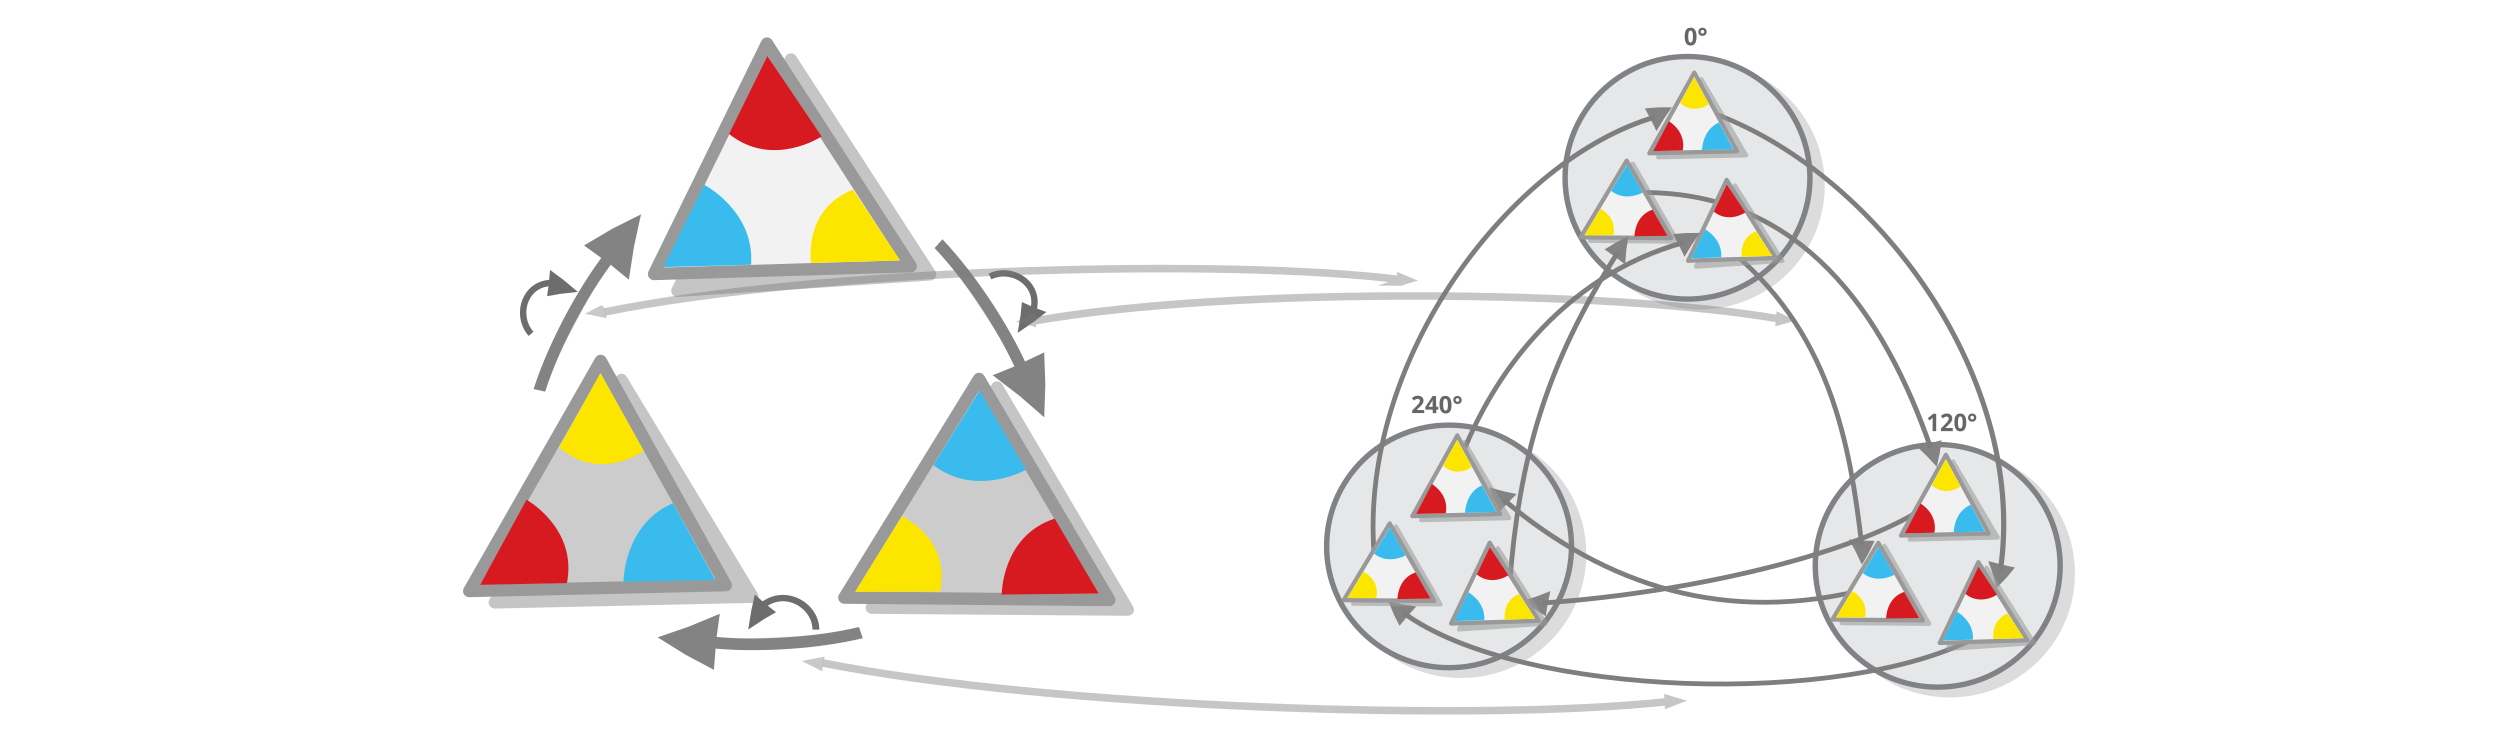
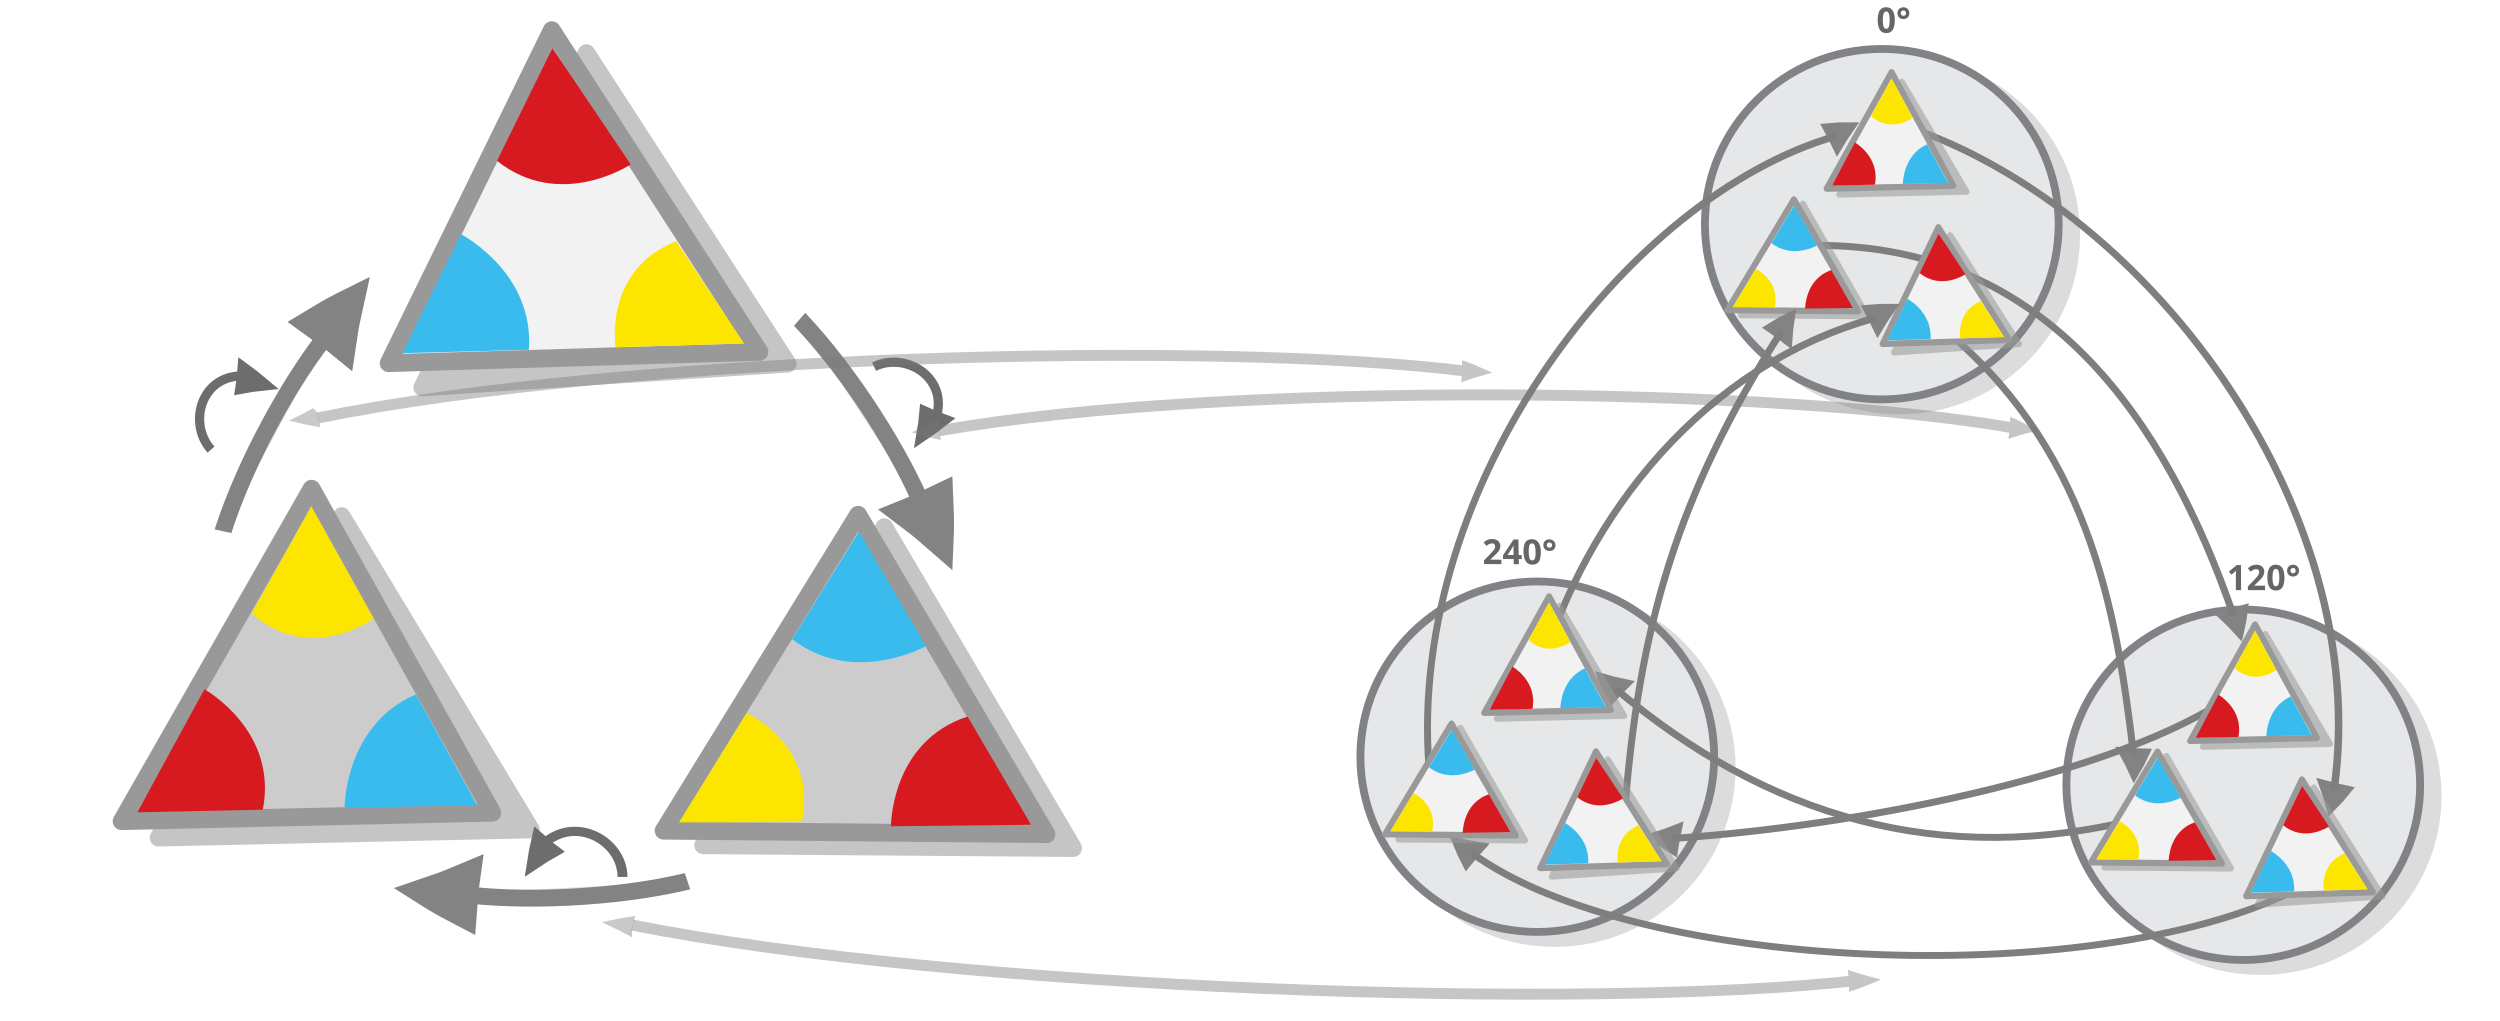
- <svg xmlns="http://www.w3.org/2000/svg" viewBox="0 0 595.3 177" version="1.1" id="svg3397">
+ <svg xmlns="http://www.w3.org/2000/svg" viewBox="0 0 595.312 243.065" version="1.1" id="svg3397" width="595.312" height="243.065">
  <defs id="defs3401" />
  <g id="layer1" style="display:inline">
-     <text xml:space="preserve" style="font-style:normal;font-weight:normal;font-size:37.131px;line-height:1.25;font-family:sans-serif;letter-spacing:0px;word-spacing:0px;fill:#000000;fill-opacity:1;stroke:none;stroke-width:0.928" x="391.744" y="-33.415" id="text1739" />
-     <g style="fill:#dddddd;stroke:#838383;stroke-width:6.389;stroke-miterlimit:10" id="g1482-7" transform="matrix(-0.3496538,0.01099752,-0.01186185,-0.3194605,275.8301,221.1321)">
+     <text xml:space="preserve" style="font-style:normal;font-weight:normal;font-size:53.647px;line-height:1.25;font-family:sans-serif;letter-spacing:0px;word-spacing:0px;fill:#000000;fill-opacity:1;stroke:none;stroke-width:1.341" x="433.526" y="-56.067" id="text1739" />
+     <g style="fill:#dddddd;stroke:#838383;stroke-width:6.389;stroke-miterlimit:10" id="g1482-7" transform="matrix(-0.5051751,0.01588906,-0.01713785,-0.4615522,266.0543,311.6983)">
      <path style="stroke-width:35.526" id="path1478-7" transform="matrix(0.4768,-0.02932,0.03214,0.42867,147.58,197.367)" d="m 315.1,101.79 c 10.682,-4.135 21.77,-7.738 33.127,-11.074 -8.518,-8.139 -17.577,-16.01 -27.178,-23.616 -2.04,12.119 -3.103,21.663 -5.949,34.69 z" />
      <path style="stroke-width:10.649;paint-order:markers fill stroke" id="path1480-1" transform="matrix(0.89574,0,0,0.81736,18.384,154.236)" d="m 197.036,89.49 c 39.237,-9.724 89.303,-9.828 120.462,-3.317" />
    </g>
-     <g id="g1779" transform="matrix(0.6987921,0,0,0.6987921,15.46057,57.6915)" style="display:inline">
+     <g id="g1779" transform="matrix(1.009605,0,0,1.009605,-110.124,75.56153)" style="display:inline">
      <path style="opacity:0.57;fill:#999999;stroke:#999999;stroke-width:4.165;stroke-linecap:butt;stroke-linejoin:round;stroke-miterlimit:4;stroke-dasharray:none;stroke-opacity:1" d="M 362.2,125.191 317.644,49.477 274.924,124.53 Z" id="path1725-3" />
      <path style="fill:#cccccc;stroke:#999999;stroke-width:4.2;stroke-linecap:butt;stroke-linejoin:round;stroke-miterlimit:4;stroke-dasharray:none;stroke-opacity:1" d="M 355.899,121.897 311.474,46.568 265.595,121.078 Z" id="path1725" />
      <path style="fill:#39bced;fill-opacity:1;stroke:#000000;stroke-width:0;stroke-linecap:butt;stroke-linejoin:miter;stroke-miterlimit:4;stroke-dasharray:none;stroke-opacity:1" d="m 295.924,75.922 c 14.507,11.167 31.546,1.635 31.546,1.635 L 311.684,50.552 Z" id="path1742" />
      <path style="fill:#d71920;fill-opacity:1;stroke:#000000;stroke-width:0;stroke-linecap:butt;stroke-linejoin:miter;stroke-miterlimit:4;stroke-dasharray:none;stroke-opacity:1" d="m 337.278,94.155 c -18.135,5.947 -18.061,25.877 -18.061,25.877 l 33.059,-0.334 z" id="path1742-6" />
      <path style="fill:#fce600;fill-opacity:1;stroke:#000000;stroke-width:0;stroke-linecap:butt;stroke-linejoin:miter;stroke-miterlimit:4;stroke-dasharray:none;stroke-opacity:1" d="M 298.206,119.022 C 301.983,100.862 285.178,93.346 285.178,93.346 L 269.253,119.129 Z" id="path1742-6-7" />
    </g>
-     <g id="g1779-5" transform="matrix(-0.3411315,0.6098686,-0.6098686,-0.3411315,307.4759,-34.73527)" style="display:inline">
+     <g id="g1779-5" transform="matrix(-0.4928622,0.8811299,-0.8811299,-0.4928622,311.7758,-57.97541)" style="display:inline">
      <path style="opacity:0.57;fill:#999999;stroke:#999999;stroke-width:4.165;stroke-linecap:butt;stroke-linejoin:round;stroke-miterlimit:4;stroke-dasharray:none;stroke-opacity:1" d="M 355.045,112.399 310.489,36.685 267.768,111.738 Z" id="path1725-3-3" />
      <path style="fill:#cccccc;stroke:#999999;stroke-width:4.2;stroke-linecap:butt;stroke-linejoin:round;stroke-miterlimit:4;stroke-dasharray:none;stroke-opacity:1" d="M 355.899,121.897 311.474,46.568 265.595,121.078 Z" id="path1725-5" />
      <path style="fill:#39bced;fill-opacity:1;stroke:#000000;stroke-width:0;stroke-linecap:butt;stroke-linejoin:miter;stroke-miterlimit:4;stroke-dasharray:none;stroke-opacity:1" d="m 295.924,75.922 c 14.507,11.167 31.546,1.635 31.546,1.635 L 311.684,50.552 Z" id="path1742-62" />
      <path style="fill:#d71920;fill-opacity:1;stroke:#000000;stroke-width:0;stroke-linecap:butt;stroke-linejoin:miter;stroke-miterlimit:4;stroke-dasharray:none;stroke-opacity:1" d="m 337.278,94.155 c -18.135,5.947 -18.061,25.877 -18.061,25.877 l 33.059,-0.334 z" id="path1742-6-9" />
      <path style="fill:#fce600;fill-opacity:1;stroke:#000000;stroke-width:0;stroke-linecap:butt;stroke-linejoin:miter;stroke-miterlimit:4;stroke-dasharray:none;stroke-opacity:1" d="M 298.206,119.022 C 301.983,100.862 285.178,93.346 285.178,93.346 L 269.253,119.129 Z" id="path1742-6-7-1" />
    </g>
-     <g id="g1779-5-2" transform="matrix(-0.3843687,-0.5835847,0.5835847,-0.3843687,248.2839,264.9197)" style="display:inline">
+     <g id="g1779-5-2" transform="matrix(-0.5553307,-0.8431553,0.8431553,-0.5553307,226.256,374.962)" style="display:inline">
      <path style="opacity:0.57;fill:#999999;stroke:#999999;stroke-width:4.165;stroke-linecap:butt;stroke-linejoin:round;stroke-miterlimit:4;stroke-dasharray:none;stroke-opacity:1" d="M 346.882,125.754 302.326,50.04 259.606,125.093 Z" id="path1725-3-3-7" />
      <path style="fill:#f2f2f2;stroke:#999999;stroke-width:4.2;stroke-linecap:butt;stroke-linejoin:round;stroke-miterlimit:4;stroke-dasharray:none;stroke-opacity:1" d="M 355.899,121.897 311.474,46.568 265.595,121.078 Z" id="path1725-5-0" />
      <path style="fill:#39bced;fill-opacity:1;stroke:#000000;stroke-width:0;stroke-linecap:butt;stroke-linejoin:miter;stroke-miterlimit:4;stroke-dasharray:none;stroke-opacity:1" d="m 295.924,75.922 c 14.507,11.167 31.546,1.635 31.546,1.635 L 311.684,50.552 Z" id="path1742-62-9" />
      <path style="fill:#d71920;fill-opacity:1;stroke:#000000;stroke-width:0;stroke-linecap:butt;stroke-linejoin:miter;stroke-miterlimit:4;stroke-dasharray:none;stroke-opacity:1" d="m 337.278,94.155 c -18.135,5.947 -18.061,25.877 -18.061,25.877 l 33.059,-0.334 z" id="path1742-6-9-3" />
      <path style="fill:#fce600;fill-opacity:1;stroke:#000000;stroke-width:0;stroke-linecap:butt;stroke-linejoin:miter;stroke-miterlimit:4;stroke-dasharray:none;stroke-opacity:1" d="M 298.206,119.022 C 301.983,100.862 285.178,93.346 285.178,93.346 L 269.253,119.129 Z" id="path1742-6-7-1-6" />
    </g>
-     <g style="display:inline;fill:#dddddd;stroke:#838383;stroke-width:6.389;stroke-miterlimit:10" id="g1482-7-0" transform="matrix(0.1843763,0.2972947,-0.2707155,0.1700259,249.0966,-38.57503)">
+     <g style="display:inline;fill:#dddddd;stroke:#838383;stroke-width:6.389;stroke-miterlimit:10" id="g1482-7-0" transform="matrix(0.2663844,0.4295273,-0.3911261,0.2456511,227.4302,-63.52304)">
      <path style="stroke-width:35.526" id="path1478-7-9" transform="matrix(0.4768,-0.02932,0.03214,0.42867,147.58,197.367)" d="m 315.1,101.79 c 10.682,-4.135 21.77,-7.738 33.127,-11.074 -8.518,-8.139 -17.577,-16.01 -27.178,-23.616 -2.04,12.119 -3.103,21.663 -5.949,34.69 z" />
      <path style="stroke-width:10.649;paint-order:markers fill stroke" id="path1480-1-3" transform="matrix(0.89574,0,0,0.81736,18.384,154.236)" d="m 197.036,89.49 c 39.237,-9.724 89.303,-9.828 120.462,-3.317" />
    </g>
-     <g style="display:inline;fill:#dddddd;stroke:#838383;stroke-width:6.389;stroke-miterlimit:10" id="g1482-7-0-7" transform="matrix(0.17249,-0.3043451,0.2790079,0.1560459,31.37662,116.7777)">
+     <g style="display:inline;fill:#dddddd;stroke:#838383;stroke-width:6.389;stroke-miterlimit:10" id="g1482-7-0-7" transform="matrix(0.2492112,-0.4397137,0.4031068,0.2254529,-87.12872,160.9286)">
      <path style="stroke-width:35.526" id="path1478-7-9-9" transform="matrix(0.4768,-0.02932,0.03214,0.42867,147.58,197.367)" d="m 315.1,101.79 c 10.682,-4.135 21.77,-7.738 33.127,-11.074 -8.518,-8.139 -17.577,-16.01 -27.178,-23.616 -2.04,12.119 -3.103,21.663 -5.949,34.69 z" />
      <path style="stroke-width:10.649;paint-order:markers fill stroke" id="path1480-1-3-2" transform="matrix(0.89574,0,0,0.81736,18.384,154.236)" d="m 197.036,89.49 c 39.237,-9.724 89.303,-9.828 120.462,-3.317" />
    </g>
-     <g stroke-miterlimit="10" id="g3795-7-1-11" transform="matrix(0.1818227,-0.2257656,0.2257656,0.1818227,13.79634,116.4223)" style="display:inline;fill:none;stroke:#6d6d6d;stroke-width:6.389;stroke-miterlimit:10">
+     <g stroke-miterlimit="10" id="g3795-7-1-11" transform="matrix(0.2626949,-0.3261831,0.3261831,0.2626949,-112.5285,160.415)" style="display:inline;fill:none;stroke:#6d6d6d;stroke-width:6.389;stroke-miterlimit:10">
      <path d="m 383.055,214.344 c 2.235,1.907 4.443,4.001 6.646,6.203 0.073,-3.403 0.024,-6.893 -0.147,-10.47 -2.265,1.5 -3.969,2.813 -6.499,4.267 z" id="path3791-5-0-59" style="stroke-width:8.945" />
      <path d="m 343,222.792 c 3.516,-21.151 33.051,-32.205 46.554,-8.173" id="path3793-3-6-7" style="stroke-width:5.24;paint-order:markers fill stroke" />
    </g>
-     <g stroke-miterlimit="10" id="g3795-7-1-11-4" transform="matrix(0.1677431,0.2364146,-0.2364146,0.1677431,230.8784,-52.6358)" style="display:inline;fill:none;stroke:#6d6d6d;stroke-width:6.389;stroke-miterlimit:10">
+     <g stroke-miterlimit="10" id="g3795-7-1-11-4" transform="matrix(0.242353,0.3415686,-0.3415686,0.242353,201.1087,-83.83785)" style="display:inline;fill:none;stroke:#6d6d6d;stroke-width:6.389;stroke-miterlimit:10">
      <path d="m 383.055,214.344 c 2.235,1.907 4.443,4.001 6.646,6.203 0.073,-3.403 0.024,-6.893 -0.147,-10.47 -2.265,1.5 -3.969,2.813 -6.499,4.267 z" id="path3791-5-0-59-6" style="stroke-width:8.945" />
      <path d="m 343,222.792 c 3.516,-21.151 33.051,-32.205 46.554,-8.173" id="path3793-3-6-7-9" style="stroke-width:5.24;paint-order:markers fill stroke" />
    </g>
-     <g stroke-miterlimit="10" id="g3795-7-1-11-2" transform="matrix(-0.3079758,-0.04712854,-0.05074594,0.2860218,311.2227,102.3665)" style="display:inline;fill:none;stroke:#6d6d6d;stroke-width:6.389;stroke-miterlimit:10">
+     <g stroke-miterlimit="10" id="g3795-7-1-11-2" transform="matrix(-0.4449592,-0.06809068,-0.07331705,0.4132405,317.1892,140.1073)" style="display:inline;fill:none;stroke:#6d6d6d;stroke-width:6.389;stroke-miterlimit:10">
      <path d="m 383.055,214.344 c 2.235,1.907 4.443,4.001 6.646,6.203 0.073,-3.403 0.024,-6.893 -0.147,-10.47 -2.265,1.5 -3.969,2.813 -6.499,4.267 z" id="path3791-5-0-59-2" style="stroke-width:8.945" />
      <path d="m 343,222.792 c 3.516,-21.151 33.051,-32.205 46.554,-8.173" id="path3793-3-6-7-4" style="stroke-width:5.24;paint-order:markers fill stroke" />
    </g>
-     <g id="g18342" transform="matrix(0.3791824,0,0,0.3791824,264.2823,46.36674)">
+     <g id="g18342" transform="matrix(0.5478377,0,0,0.5478377,249.3703,59.19968)">
      <text id="text1739-9" y="46.767" x="546.222" style="font-style:normal;font-weight:normal;font-size:63.12px;line-height:1.25;font-family:sans-serif;letter-spacing:0px;word-spacing:0px;display:inline;fill:#000000;fill-opacity:1;stroke:none;stroke-width:1.578" xml:space="preserve" />
      <g id="g4798" transform="matrix(0.5703663,0,0,0.5650212,320.6109,112.2746)" style="display:inline">
        <circle cx="87.185" cy="-209.014" r="134.8" id="circle4649" style="opacity:0.14;stroke:#000000;stroke-width:6;stroke-miterlimit:10" />
        <circle cx="73.885" cy="-217.514" r="134.8" id="circle4651" style="fill:#e6e7e8;stroke:#808285;stroke-width:6;stroke-miterlimit:10" />
      </g>
      <g id="g4798-0" transform="matrix(0.5703663,0,0,0.5650212,477.7291,355.9502)" style="display:inline">
        <circle cx="87.185" cy="-209.014" r="134.8" id="circle4649-9" style="opacity:0.14;stroke:#000000;stroke-width:6;stroke-miterlimit:10" />
        <circle cx="73.885" cy="-217.514" r="134.8" id="circle4651-2" style="fill:#e6e7e8;stroke:#808285;stroke-width:6;stroke-miterlimit:10" />
      </g>
      <g transform="matrix(0.1345093,0.3639734,-0.3566786,0.1162382,522.898,88.57359)" id="g1482-5-6-0" style="display:inline;fill:#dddddd;stroke:#838383;stroke-width:6.389;stroke-miterlimit:10">
        <path d="m 279.837,254.916 c 5.306,-0.863 10.768,-1.466 16.337,-1.934 -3.454,-4.165 -7.181,-8.262 -11.18,-12.292 -1.784,4.973 -2.932,8.935 -5.157,14.226 z" id="path1478-9-3-8" style="stroke-width:16.098" />
        <path id="path1674-3-8" d="M -248.691,290.47 C -66.107,172.37 118.795,208.049 282.696,248.667" style="fill:none;stroke:#7e7e7e;stroke-width:8.093;stroke-linecap:butt;stroke-linejoin:miter;stroke-miterlimit:10;stroke-dasharray:none;stroke-opacity:1" />
      </g>
      <g transform="matrix(0.1398084,0.7643144,-0.8187823,0.0793154,1125.25,27.31367)" id="g1482-5-6-0-6" style="display:inline;fill:#dddddd;stroke:#838383;stroke-width:6.389;stroke-miterlimit:10">
        <path d="m 195.584,727.893 c 2.602,-0.423 5.28,-0.719 8.012,-0.948 -1.694,-2.043 -3.521,-4.052 -5.483,-6.028 -0.875,2.439 -1.438,4.382 -2.529,6.976 z" id="path1478-9-3-8-5" style="stroke-width:7.894" />
        <path id="path1674-3-8-87" d="M -199.424,889.635 C -143.722,768.437 40.119,676.554 196.986,724.829" style="fill:none;stroke:#7e7e7e;stroke-width:3.938;stroke-linecap:butt;stroke-linejoin:miter;stroke-miterlimit:10;stroke-dasharray:none;stroke-opacity:1" />
      </g>
      <text transform="scale(0.9876245,1.012531)" id="text5016-15" y="146.626" x="519.185" style="font-style:normal;font-weight:normal;font-size:15.088px;line-height:1.25;font-family:sans-serif;display:inline;fill:#666666;fill-opacity:1;stroke:none;stroke-width:0.377" xml:space="preserve">
        <tspan style="font-style:normal;font-variant:normal;font-weight:bold;font-stretch:normal;font-family:sans-serif;-inkscape-font-specification:'sans-serif Bold';fill:#666666;stroke-width:0.377" y="146.626" x="519.185" id="tspan5014-9">120° </tspan>
      </text>
      <g id="g4798-0-5" transform="matrix(0.5703663,0,0,0.5650212,170.8694,343.7505)" style="display:inline">
        <circle cx="87.185" cy="-209.014" r="134.8" id="circle4649-9-4" style="opacity:0.14;stroke:#000000;stroke-width:6;stroke-miterlimit:10" />
        <circle cx="73.885" cy="-217.514" r="134.8" id="circle4651-2-6" style="fill:#e6e7e8;stroke:#808285;stroke-width:6;stroke-miterlimit:10" />
      </g>
      <text transform="matrix(1.002554,0.00546846,0.01893107,0.9975563,0,0)" id="text5016-15-9" y="136.414" x="186.199" style="font-style:normal;font-weight:normal;font-size:15.088px;line-height:1.25;font-family:sans-serif;display:inline;fill:#666666;fill-opacity:1;stroke:none;stroke-width:0.377" xml:space="preserve">
        <tspan style="font-style:normal;font-variant:normal;font-weight:bold;font-stretch:normal;font-family:sans-serif;-inkscape-font-specification:'sans-serif Bold';fill:#666666;stroke-width:0.377" y="136.414" x="186.199" id="tspan5014-9-0">240° </tspan>
      </text>
      <text transform="scale(0.9876245,1.012531)" id="text5016-15-3" y="-92.681" x="364.952" style="font-style:normal;font-weight:normal;font-size:15.088px;line-height:1.25;font-family:sans-serif;display:inline;fill:#666666;fill-opacity:1;stroke:none;stroke-width:0.377" xml:space="preserve">
        <tspan id="tspan14069" style="font-style:normal;font-variant:normal;font-weight:bold;font-stretch:normal;font-family:sans-serif;-inkscape-font-specification:'sans-serif Bold';fill:#666666;stroke-width:0.377" y="-92.681" x="364.952">0° </tspan>
      </text>
      <g transform="matrix(0.2387571,0.3058831,-0.3044858,0.2191333,523.8161,18.43596)" id="g1482-5-6-0-7" style="display:inline;fill:#dddddd;stroke:#838383;stroke-width:6.389;stroke-miterlimit:10">
        <path d="m 279.837,254.916 c 5.306,-0.863 10.768,-1.466 16.337,-1.934 -3.454,-4.165 -7.181,-8.262 -11.18,-12.292 -1.784,4.973 -2.932,8.935 -5.157,14.226 z" id="path1478-9-3-8-53" style="stroke-width:16.098" />
        <path id="path1674-3-8-5" d="M -326.463,365.322 C -177.197,155.286 60.542,170.969 282.696,248.667" style="fill:none;stroke:#7e7e7e;stroke-width:8.093;stroke-linecap:butt;stroke-linejoin:miter;stroke-miterlimit:10;stroke-dasharray:none;stroke-opacity:1" />
      </g>
      <g id="g1779-6" transform="matrix(0.6298097,0,0,0.6456923,128.3917,-51.4469)" style="display:inline">
        <path style="opacity:0.57;fill:#999999;stroke:#999999;stroke-width:4.165;stroke-linecap:butt;stroke-linejoin:round;stroke-miterlimit:4;stroke-dasharray:none;stroke-opacity:1" d="M 362.2,125.191 317.644,49.477 274.924,124.53 Z" id="path1725-3-31" />
        <path style="fill:#f2f2f2;stroke:#999999;stroke-width:4.2;stroke-linecap:butt;stroke-linejoin:round;stroke-miterlimit:4;stroke-dasharray:none;stroke-opacity:1" d="M 355.899,121.897 311.474,46.568 265.595,121.078 Z" id="path1725-7" />
        <path style="fill:#39bced;fill-opacity:1;stroke:#000000;stroke-width:0;stroke-linecap:butt;stroke-linejoin:miter;stroke-miterlimit:4;stroke-dasharray:none;stroke-opacity:1" d="m 295.924,75.922 c 14.507,11.167 31.546,1.635 31.546,1.635 L 311.684,50.552 Z" id="path1742-5" />
        <path style="fill:#d71920;fill-opacity:1;stroke:#000000;stroke-width:0;stroke-linecap:butt;stroke-linejoin:miter;stroke-miterlimit:4;stroke-dasharray:none;stroke-opacity:1" d="m 337.278,94.155 c -18.135,5.947 -18.061,25.877 -18.061,25.877 l 33.059,-0.334 z" id="path1742-6-96" />
        <path style="fill:#fce600;fill-opacity:1;stroke:#000000;stroke-width:0;stroke-linecap:butt;stroke-linejoin:miter;stroke-miterlimit:4;stroke-dasharray:none;stroke-opacity:1" d="M 298.206,119.022 C 301.983,100.862 285.178,93.346 285.178,93.346 L 269.253,119.129 Z" id="path1742-6-7-2" />
      </g>
      <g id="g1779-5-1" transform="matrix(-0.3074561,0.5635259,-0.5496644,-0.3152096,515.2056,-188.1742)" style="display:inline">
        <path style="opacity:0.57;fill:#999999;stroke:#999999;stroke-width:4.165;stroke-linecap:butt;stroke-linejoin:round;stroke-miterlimit:4;stroke-dasharray:none;stroke-opacity:1" d="M 355.045,112.399 310.489,36.685 267.768,111.738 Z" id="path1725-3-3-78" />
        <path style="fill:#f2f2f2;stroke:#999999;stroke-width:4.2;stroke-linecap:butt;stroke-linejoin:round;stroke-miterlimit:4;stroke-dasharray:none;stroke-opacity:1" d="M 355.899,121.897 311.474,46.568 265.595,121.078 Z" id="path1725-5-5" />
        <path style="fill:#39bced;fill-opacity:1;stroke:#000000;stroke-width:0;stroke-linecap:butt;stroke-linejoin:miter;stroke-miterlimit:4;stroke-dasharray:none;stroke-opacity:1" d="m 295.924,75.922 c 14.507,11.167 31.546,1.635 31.546,1.635 L 311.684,50.552 Z" id="path1742-62-7" />
        <path style="fill:#d71920;fill-opacity:1;stroke:#000000;stroke-width:0;stroke-linecap:butt;stroke-linejoin:miter;stroke-miterlimit:4;stroke-dasharray:none;stroke-opacity:1" d="m 337.278,94.155 c -18.135,5.947 -18.061,25.877 -18.061,25.877 l 33.059,-0.334 z" id="path1742-6-9-4" />
        <path style="fill:#fce600;fill-opacity:1;stroke:#000000;stroke-width:0;stroke-linecap:butt;stroke-linejoin:miter;stroke-miterlimit:4;stroke-dasharray:none;stroke-opacity:1" d="M 298.206,119.022 C 301.983,100.862 285.178,93.346 285.178,93.346 L 269.253,119.129 Z" id="path1742-6-7-1-1" />
      </g>
      <g id="g1779-5-2-8" transform="matrix(-0.3464251,-0.5392393,0.5259752,-0.3551613,446.5272,225.9228)" style="display:inline">
        <path style="opacity:0.57;fill:#999999;stroke:#999999;stroke-width:4.165;stroke-linecap:butt;stroke-linejoin:round;stroke-miterlimit:4;stroke-dasharray:none;stroke-opacity:1" d="M 346.882,125.754 302.326,50.04 259.606,125.093 Z" id="path1725-3-3-7-5" />
        <path style="fill:#f2f2f2;stroke:#999999;stroke-width:4.2;stroke-linecap:butt;stroke-linejoin:round;stroke-miterlimit:4;stroke-dasharray:none;stroke-opacity:1" d="M 355.899,121.897 311.474,46.568 265.595,121.078 Z" id="path1725-5-0-9" />
        <path style="fill:#39bced;fill-opacity:1;stroke:#000000;stroke-width:0;stroke-linecap:butt;stroke-linejoin:miter;stroke-miterlimit:4;stroke-dasharray:none;stroke-opacity:1" d="m 295.924,75.922 c 14.507,11.167 31.546,1.635 31.546,1.635 L 311.684,50.552 Z" id="path1742-62-9-7" />
        <path style="fill:#d71920;fill-opacity:1;stroke:#000000;stroke-width:0;stroke-linecap:butt;stroke-linejoin:miter;stroke-miterlimit:4;stroke-dasharray:none;stroke-opacity:1" d="m 337.278,94.155 c -18.135,5.947 -18.061,25.877 -18.061,25.877 l 33.059,-0.334 z" id="path1742-6-9-3-5" />
        <path style="fill:#fce600;fill-opacity:1;stroke:#000000;stroke-width:0;stroke-linecap:butt;stroke-linejoin:miter;stroke-miterlimit:4;stroke-dasharray:none;stroke-opacity:1" d="M 298.206,119.022 C 301.983,100.862 285.178,93.346 285.178,93.346 L 269.253,119.129 Z" id="path1742-6-7-1-6-3" />
      </g>
      <g transform="matrix(-0.3635674,-0.1356029,0.1446868,-0.3461166,314.0867,315.9459)" id="g1482-5-6-0-62" style="display:inline;fill:#dddddd;stroke:#838383;stroke-width:6.389;stroke-miterlimit:10">
        <path d="m 279.837,254.916 c 5.306,-0.863 10.768,-1.466 16.337,-1.934 -3.454,-4.165 -7.181,-8.262 -11.18,-12.292 -1.784,4.973 -2.932,8.935 -5.157,14.226 z" id="path1478-9-3-8-9" style="stroke-width:16.098" />
        <path id="path1674-3-8-1" d="M -318.909,323.464 C -128.897,182.137 75.457,172.939 282.696,248.667" style="fill:none;stroke:#7e7e7e;stroke-width:8.093;stroke-linecap:butt;stroke-linejoin:miter;stroke-miterlimit:10;stroke-dasharray:none;stroke-opacity:1" />
      </g>
      <g transform="matrix(-0.3702397,-0.1161548,0.1261503,-0.3532946,257.7052,383.2844)" id="g1482-5-6-0-7-2" style="display:inline;fill:#dddddd;stroke:#838383;stroke-width:6.389;stroke-miterlimit:10">
        <path d="m 279.837,254.916 c 5.306,-0.863 10.768,-1.466 16.337,-1.934 -3.454,-4.165 -7.181,-8.262 -11.18,-12.292 -1.784,4.973 -2.932,8.935 -5.157,14.226 z" id="path1478-9-3-8-53-7" style="stroke-width:16.098" />
        <path id="path1674-3-8-5-0" d="M -608.645,501.796 C -445.517,318.048 60.542,170.969 282.696,248.667" style="fill:none;stroke:#7e7e7e;stroke-width:8.093;stroke-linecap:butt;stroke-linejoin:miter;stroke-miterlimit:10;stroke-dasharray:none;stroke-opacity:1" />
      </g>
      <g transform="matrix(-0.3781792,0.08689025,-0.06970126,-0.3686092,395.987,323.4998)" id="g1482-5-6-0-7-2-9" style="display:inline;fill:#dddddd;stroke:#838383;stroke-width:6.389;stroke-miterlimit:10">
        <path d="m 279.837,254.916 c 5.306,-0.863 10.768,-1.466 16.337,-1.934 -3.454,-4.165 -7.181,-8.262 -11.18,-12.292 -1.784,4.973 -2.932,8.935 -5.157,14.226 z" id="path1478-9-3-8-53-7-3" style="stroke-width:16.098" />
        <path id="path1674-3-8-5-0-6" d="m -390.467,278.748 c 115.484,-70.019 427.284,-70.427 673.162,-30.081" style="fill:none;stroke:#7e7e7e;stroke-width:8.093;stroke-linecap:butt;stroke-linejoin:miter;stroke-miterlimit:10;stroke-dasharray:none;stroke-opacity:1" />
      </g>
      <g id="g1779-6-5" transform="matrix(0.6298097,0,0,0.6456923,286.418,188.5961)" style="display:inline">
        <path style="opacity:0.57;fill:#999999;stroke:#999999;stroke-width:4.165;stroke-linecap:butt;stroke-linejoin:round;stroke-miterlimit:4;stroke-dasharray:none;stroke-opacity:1" d="M 362.2,125.191 317.644,49.477 274.924,124.53 Z" id="path1725-3-31-4" />
        <path style="fill:#f2f2f2;stroke:#999999;stroke-width:4.2;stroke-linecap:butt;stroke-linejoin:round;stroke-miterlimit:4;stroke-dasharray:none;stroke-opacity:1" d="M 355.899,121.897 311.474,46.568 265.595,121.078 Z" id="path1725-7-0" />
        <path style="fill:#39bced;fill-opacity:1;stroke:#000000;stroke-width:0;stroke-linecap:butt;stroke-linejoin:miter;stroke-miterlimit:4;stroke-dasharray:none;stroke-opacity:1" d="m 295.924,75.922 c 14.507,11.167 31.546,1.635 31.546,1.635 L 311.684,50.552 Z" id="path1742-5-5" />
        <path style="fill:#d71920;fill-opacity:1;stroke:#000000;stroke-width:0;stroke-linecap:butt;stroke-linejoin:miter;stroke-miterlimit:4;stroke-dasharray:none;stroke-opacity:1" d="m 337.278,94.155 c -18.135,5.947 -18.061,25.877 -18.061,25.877 l 33.059,-0.334 z" id="path1742-6-96-9" />
        <path style="fill:#fce600;fill-opacity:1;stroke:#000000;stroke-width:0;stroke-linecap:butt;stroke-linejoin:miter;stroke-miterlimit:4;stroke-dasharray:none;stroke-opacity:1" d="M 298.206,119.022 C 301.983,100.862 285.178,93.346 285.178,93.346 L 269.253,119.129 Z" id="path1742-6-7-2-4" />
      </g>
      <g id="g1779-5-1-6" transform="matrix(-0.3074561,0.5635259,-0.5496644,-0.3152096,673.2319,51.8688)" style="display:inline">
        <path style="opacity:0.57;fill:#999999;stroke:#999999;stroke-width:4.165;stroke-linecap:butt;stroke-linejoin:round;stroke-miterlimit:4;stroke-dasharray:none;stroke-opacity:1" d="M 355.045,112.399 310.489,36.685 267.768,111.738 Z" id="path1725-3-3-78-9" />
        <path style="fill:#f2f2f2;stroke:#999999;stroke-width:4.2;stroke-linecap:butt;stroke-linejoin:round;stroke-miterlimit:4;stroke-dasharray:none;stroke-opacity:1" d="M 355.899,121.897 311.474,46.568 265.595,121.078 Z" id="path1725-5-5-2" />
        <path style="fill:#39bced;fill-opacity:1;stroke:#000000;stroke-width:0;stroke-linecap:butt;stroke-linejoin:miter;stroke-miterlimit:4;stroke-dasharray:none;stroke-opacity:1" d="m 295.924,75.922 c 14.507,11.167 31.546,1.635 31.546,1.635 L 311.684,50.552 Z" id="path1742-62-7-2" />
        <path style="fill:#d71920;fill-opacity:1;stroke:#000000;stroke-width:0;stroke-linecap:butt;stroke-linejoin:miter;stroke-miterlimit:4;stroke-dasharray:none;stroke-opacity:1" d="m 337.278,94.155 c -18.135,5.947 -18.061,25.877 -18.061,25.877 l 33.059,-0.334 z" id="path1742-6-9-4-4" />
        <path style="fill:#fce600;fill-opacity:1;stroke:#000000;stroke-width:0;stroke-linecap:butt;stroke-linejoin:miter;stroke-miterlimit:4;stroke-dasharray:none;stroke-opacity:1" d="M 298.206,119.022 C 301.983,100.862 285.178,93.346 285.178,93.346 L 269.253,119.129 Z" id="path1742-6-7-1-1-7" />
      </g>
      <g id="g1779-5-2-8-7" transform="matrix(-0.3464251,-0.5392393,0.5259752,-0.3551613,604.5536,465.9658)" style="display:inline">
        <path style="opacity:0.57;fill:#999999;stroke:#999999;stroke-width:4.165;stroke-linecap:butt;stroke-linejoin:round;stroke-miterlimit:4;stroke-dasharray:none;stroke-opacity:1" d="M 346.882,125.754 302.326,50.04 259.606,125.093 Z" id="path1725-3-3-7-5-5" />
        <path style="fill:#f2f2f2;stroke:#999999;stroke-width:4.2;stroke-linecap:butt;stroke-linejoin:round;stroke-miterlimit:4;stroke-dasharray:none;stroke-opacity:1" d="M 355.899,121.897 311.474,46.568 265.595,121.078 Z" id="path1725-5-0-9-4" />
        <path style="fill:#39bced;fill-opacity:1;stroke:#000000;stroke-width:0;stroke-linecap:butt;stroke-linejoin:miter;stroke-miterlimit:4;stroke-dasharray:none;stroke-opacity:1" d="m 295.924,75.922 c 14.507,11.167 31.546,1.635 31.546,1.635 L 311.684,50.552 Z" id="path1742-62-9-7-8" />
        <path style="fill:#d71920;fill-opacity:1;stroke:#000000;stroke-width:0;stroke-linecap:butt;stroke-linejoin:miter;stroke-miterlimit:4;stroke-dasharray:none;stroke-opacity:1" d="m 337.278,94.155 c -18.135,5.947 -18.061,25.877 -18.061,25.877 l 33.059,-0.334 z" id="path1742-6-9-3-5-1" />
        <path style="fill:#fce600;fill-opacity:1;stroke:#000000;stroke-width:0;stroke-linecap:butt;stroke-linejoin:miter;stroke-miterlimit:4;stroke-dasharray:none;stroke-opacity:1" d="M 298.206,119.022 C 301.983,100.862 285.178,93.346 285.178,93.346 L 269.253,119.129 Z" id="path1742-6-7-1-6-3-2" />
      </g>
      <g transform="matrix(0.08659974,-0.3782458,0.3621416,0.0979002,204.4492,118.7767)" id="g1482-5-6-0-62-0" style="display:inline;fill:#dddddd;stroke:#838383;stroke-width:6.389;stroke-miterlimit:10">
        <path d="m 279.837,254.916 c 5.306,-0.863 10.768,-1.466 16.337,-1.934 -3.454,-4.165 -7.181,-8.262 -11.18,-12.292 -1.784,4.973 -2.932,8.935 -5.157,14.226 z" id="path1478-9-3-8-9-6" style="stroke-width:16.098" />
        <path id="path1674-3-8-1-2" d="M -284.344,196.411 C -80.538,164.316 75.457,172.939 282.696,248.667" style="fill:none;stroke:#7e7e7e;stroke-width:8.093;stroke-linecap:butt;stroke-linejoin:miter;stroke-miterlimit:10;stroke-dasharray:none;stroke-opacity:1" />
      </g>
      <g transform="matrix(0.2471138,-0.2991725,0.2797099,0.2499867,220.7596,52.48086)" id="g1482-5-6-0-62-0-6" style="display:inline;fill:#dddddd;stroke:#838383;stroke-width:6.389;stroke-miterlimit:10">
        <path d="m 279.837,254.916 c 5.306,-0.863 10.768,-1.466 16.337,-1.934 -3.454,-4.165 -7.181,-8.262 -11.18,-12.292 -1.784,4.973 -2.932,8.935 -5.157,14.226 z" id="path1478-9-3-8-9-6-1" style="stroke-width:16.098" />
        <path id="path1674-3-8-1-2-8" d="m -268.551,211.679 c 171.401,-78.142 384.545,-81.046 551.247,36.988" style="fill:none;stroke:#7e7e7e;stroke-width:8.093;stroke-linecap:butt;stroke-linejoin:miter;stroke-miterlimit:10;stroke-dasharray:none;stroke-opacity:1" />
      </g>
      <g transform="matrix(0.2471138,-0.2991725,0.2797099,0.2499867,203.1462,-26.4045)" id="g1482-5-6-0-62-0-6-7" style="display:inline;fill:#dddddd;stroke:#838383;stroke-width:6.389;stroke-miterlimit:10">
        <path d="m 279.837,254.916 c 5.306,-0.863 10.768,-1.466 16.337,-1.934 -3.454,-4.165 -7.181,-8.262 -11.18,-12.292 -1.784,4.973 -2.932,8.935 -5.157,14.226 z" id="path1478-9-3-8-9-6-1-9" style="stroke-width:16.098" />
        <path id="path1674-3-8-1-2-8-2" d="M -548.204,351.281 C -327.02,122.016 78.983,108.136 282.696,248.667" style="fill:none;stroke:#7e7e7e;stroke-width:8.093;stroke-linecap:butt;stroke-linejoin:miter;stroke-miterlimit:10;stroke-dasharray:none;stroke-opacity:1" />
      </g>
      <g id="g1779-6-5-4" transform="matrix(0.6298097,0,0,0.6456923,-20.44166,176.3965)" style="display:inline">
        <path style="opacity:0.57;fill:#999999;stroke:#999999;stroke-width:4.165;stroke-linecap:butt;stroke-linejoin:round;stroke-miterlimit:4;stroke-dasharray:none;stroke-opacity:1" d="M 362.2,125.191 317.644,49.477 274.924,124.53 Z" id="path1725-3-31-4-2" />
        <path style="fill:#f2f2f2;stroke:#999999;stroke-width:4.2;stroke-linecap:butt;stroke-linejoin:round;stroke-miterlimit:4;stroke-dasharray:none;stroke-opacity:1" d="M 355.899,121.897 311.474,46.568 265.595,121.078 Z" id="path1725-7-0-5" />
        <path style="fill:#39bced;fill-opacity:1;stroke:#000000;stroke-width:0;stroke-linecap:butt;stroke-linejoin:miter;stroke-miterlimit:4;stroke-dasharray:none;stroke-opacity:1" d="m 295.924,75.922 c 14.507,11.167 31.546,1.635 31.546,1.635 L 311.684,50.552 Z" id="path1742-5-5-1" />
        <path style="fill:#d71920;fill-opacity:1;stroke:#000000;stroke-width:0;stroke-linecap:butt;stroke-linejoin:miter;stroke-miterlimit:4;stroke-dasharray:none;stroke-opacity:1" d="m 337.278,94.155 c -18.135,5.947 -18.061,25.877 -18.061,25.877 l 33.059,-0.334 z" id="path1742-6-96-9-6" />
        <path style="fill:#fce600;fill-opacity:1;stroke:#000000;stroke-width:0;stroke-linecap:butt;stroke-linejoin:miter;stroke-miterlimit:4;stroke-dasharray:none;stroke-opacity:1" d="M 298.206,119.022 C 301.983,100.862 285.178,93.346 285.178,93.346 L 269.253,119.129 Z" id="path1742-6-7-2-4-1" />
      </g>
      <g id="g1779-5-1-6-3" transform="matrix(-0.3074561,0.5635259,-0.5496644,-0.3152096,366.3722,39.66914)" style="display:inline">
        <path style="opacity:0.57;fill:#999999;stroke:#999999;stroke-width:4.165;stroke-linecap:butt;stroke-linejoin:round;stroke-miterlimit:4;stroke-dasharray:none;stroke-opacity:1" d="M 355.045,112.399 310.489,36.685 267.768,111.738 Z" id="path1725-3-3-78-9-7" />
        <path style="fill:#f2f2f2;stroke:#999999;stroke-width:4.2;stroke-linecap:butt;stroke-linejoin:round;stroke-miterlimit:4;stroke-dasharray:none;stroke-opacity:1" d="M 355.899,121.897 311.474,46.568 265.595,121.078 Z" id="path1725-5-5-2-7" />
        <path style="fill:#39bced;fill-opacity:1;stroke:#000000;stroke-width:0;stroke-linecap:butt;stroke-linejoin:miter;stroke-miterlimit:4;stroke-dasharray:none;stroke-opacity:1" d="m 295.924,75.922 c 14.507,11.167 31.546,1.635 31.546,1.635 L 311.684,50.552 Z" id="path1742-62-7-2-1" />
        <path style="fill:#d71920;fill-opacity:1;stroke:#000000;stroke-width:0;stroke-linecap:butt;stroke-linejoin:miter;stroke-miterlimit:4;stroke-dasharray:none;stroke-opacity:1" d="m 337.278,94.155 c -18.135,5.947 -18.061,25.877 -18.061,25.877 l 33.059,-0.334 z" id="path1742-6-9-4-4-2" />
        <path style="fill:#fce600;fill-opacity:1;stroke:#000000;stroke-width:0;stroke-linecap:butt;stroke-linejoin:miter;stroke-miterlimit:4;stroke-dasharray:none;stroke-opacity:1" d="M 298.206,119.022 C 301.983,100.862 285.178,93.346 285.178,93.346 L 269.253,119.129 Z" id="path1742-6-7-1-1-7-1" />
      </g>
      <g id="g1779-5-2-8-7-0" transform="matrix(-0.3464251,-0.5392393,0.5259752,-0.3551613,297.6939,453.7662)" style="display:inline">
        <path style="opacity:0.57;fill:#999999;stroke:#999999;stroke-width:4.165;stroke-linecap:butt;stroke-linejoin:round;stroke-miterlimit:4;stroke-dasharray:none;stroke-opacity:1" d="M 346.882,125.754 302.326,50.04 259.606,125.093 Z" id="path1725-3-3-7-5-5-8" />
        <path style="fill:#f2f2f2;stroke:#999999;stroke-width:4.2;stroke-linecap:butt;stroke-linejoin:round;stroke-miterlimit:4;stroke-dasharray:none;stroke-opacity:1" d="M 355.899,121.897 311.474,46.568 265.595,121.078 Z" id="path1725-5-0-9-4-9" />
        <path style="fill:#39bced;fill-opacity:1;stroke:#000000;stroke-width:0;stroke-linecap:butt;stroke-linejoin:miter;stroke-miterlimit:4;stroke-dasharray:none;stroke-opacity:1" d="m 295.924,75.922 c 14.507,11.167 31.546,1.635 31.546,1.635 L 311.684,50.552 Z" id="path1742-62-9-7-8-0" />
        <path style="fill:#d71920;fill-opacity:1;stroke:#000000;stroke-width:0;stroke-linecap:butt;stroke-linejoin:miter;stroke-miterlimit:4;stroke-dasharray:none;stroke-opacity:1" d="m 337.278,94.155 c -18.135,5.947 -18.061,25.877 -18.061,25.877 l 33.059,-0.334 z" id="path1742-6-9-3-5-1-1" />
        <path style="fill:#fce600;fill-opacity:1;stroke:#000000;stroke-width:0;stroke-linecap:butt;stroke-linejoin:miter;stroke-miterlimit:4;stroke-dasharray:none;stroke-opacity:1" d="M 298.206,119.022 C 301.983,100.862 285.178,93.346 285.178,93.346 L 269.253,119.129 Z" id="path1742-6-7-1-6-3-2-3" />
      </g>
    </g>
-     <g id="g1946-0" transform="matrix(0.7503586,-0.00661149,0.01069692,0.6919741,111.4243,75.2902)">
+     <g id="g1946-0" transform="matrix(1.084108,-0.0095522,0.01545477,0.9997548,28.52305,100.9879)">
      <g style="display:inline;opacity:0.422;fill:#dddddd;stroke:#797979;stroke-width:12.277;stroke-miterlimit:10;stroke-dasharray:none;stroke-opacity:1" id="g1482-7-0-1-0-3-9-3-9-9-6" transform="matrix(0.1524171,8.9640524e-4,0.00951498,0.2128515,368.2957,-41.34716)">
        <path style="stroke:#797979;stroke-width:12.277;stroke-miterlimit:10;stroke-dasharray:none;stroke-opacity:1" id="path1478-7-9-0-19-0-7-8-4-2-2" d="m 298.847,219.752 c 4.5,-1.111 9.2,-2.108 14.027,-3.049 -4.045,-1.706 -8.315,-3.342 -12.812,-4.909 -0.408,2.779 -0.491,4.959 -1.214,7.958 z" />
        <path style="fill:none;stroke:#797979;stroke-width:12.277;stroke-miterlimit:10;stroke-dasharray:none;stroke-opacity:1;paint-order:markers fill stroke" id="path1480-1-3-1-5-7-5-8-6-2-6" d="m -1249.744,215.092 c 418.678,-55.437 1215.456,-46.663 1553.738,1.621" />
      </g>
      <path d="m 178.717,2.379 c -0.615,0.363 -1.266,0.708 -1.939,1.045 0.693,0.233 1.417,0.445 2.17,0.636 -0.083,-0.586 -0.184,-1.039 -0.231,-1.68 z" id="path1478-7-9-0-19-0-7-5-4-9-3-6-1" style="display:inline;opacity:0.401;fill:#757575;fill-opacity:1;stroke:#797979;stroke-width:2.211;stroke-miterlimit:10;stroke-dasharray:none;stroke-opacity:1" />
    </g>
-     <g id="g1946-0-8" transform="matrix(0.8015351,-0.03730669,0.04327898,0.690927,-0.2468611,78.69857)">
+     <g id="g1946-0-8" transform="matrix(1.158047,-0.0539002,0.06252889,0.998242,-132.8179,105.9123)">
      <g style="display:inline;opacity:0.422;fill:#dddddd;stroke:#797979;stroke-width:12.277;stroke-miterlimit:10;stroke-dasharray:none;stroke-opacity:1" id="g1482-7-0-1-0-3-9-3-9-9-6-7" transform="matrix(0.1524171,8.9640524e-4,0.00951498,0.2128515,368.2957,-41.34716)">
        <path style="stroke:#797979;stroke-width:12.277;stroke-miterlimit:10;stroke-dasharray:none;stroke-opacity:1" id="path1478-7-9-0-19-0-7-8-4-2-2-9" d="m 298.847,219.752 c 4.5,-1.111 9.2,-2.108 14.027,-3.049 -4.045,-1.706 -8.315,-3.342 -12.812,-4.909 -0.408,2.779 -0.491,4.959 -1.214,7.958 z" />
        <path style="fill:none;stroke:#797979;stroke-width:12.277;stroke-miterlimit:10;stroke-dasharray:none;stroke-opacity:1;paint-order:markers fill stroke" id="path1480-1-3-1-5-7-5-8-6-2-6-2" d="m -1249.744,215.092 c 418.678,-55.437 1215.456,-46.663 1553.738,1.621" />
      </g>
      <path d="m 178.717,2.379 c -0.615,0.363 -1.266,0.708 -1.939,1.045 0.693,0.233 1.417,0.445 2.17,0.636 -0.083,-0.586 -0.184,-1.039 -0.231,-1.68 z" id="path1478-7-9-0-19-0-7-5-4-9-3-6-1-0" style="display:inline;opacity:0.401;fill:#757575;fill-opacity:1;stroke:#797979;stroke-width:2.211;stroke-miterlimit:10;stroke-dasharray:none;stroke-opacity:1" />
    </g>
-     <g id="g1946-5-2" transform="matrix(0.8520906,0.04360707,0.04234535,-0.6907397,42.53511,152.3113)">
+     <g id="g1946-5-2" transform="matrix(1.231089,0.0630029,0.06117999,-0.9979714,-71.00707,212.267)">
      <g style="display:inline;opacity:0.422;fill:#dddddd;stroke:#797979;stroke-width:12.277;stroke-miterlimit:10;stroke-dasharray:none;stroke-opacity:1" id="g1482-7-0-1-0-3-9-3-9-9-62-3" transform="matrix(0.1524171,8.9640524e-4,0.00951498,0.2128515,368.2957,-41.34716)">
        <path style="stroke:#797979;stroke-width:12.277;stroke-miterlimit:10;stroke-dasharray:none;stroke-opacity:1" id="path1478-7-9-0-19-0-7-8-4-2-9-7" d="m 298.847,219.752 c 4.5,-1.111 9.2,-2.108 14.027,-3.049 -4.045,-1.706 -8.315,-3.342 -12.812,-4.909 -0.408,2.779 -0.491,4.959 -1.214,7.958 z" />
        <path style="fill:none;stroke:#797979;stroke-width:12.277;stroke-miterlimit:10;stroke-dasharray:none;stroke-opacity:1;paint-order:markers fill stroke" id="path1480-1-3-1-5-7-5-8-6-2-1-5" d="m -1249.744,215.092 c 418.678,-55.437 1215.456,-46.663 1553.738,1.621" />
      </g>
      <path d="m 178.717,2.379 c -0.615,0.363 -1.266,0.708 -1.939,1.045 0.693,0.233 1.417,0.445 2.17,0.636 -0.083,-0.586 -0.184,-1.039 -0.231,-1.68 z" id="path1478-7-9-0-19-0-7-5-4-9-3-6-2-9" style="display:inline;opacity:0.401;fill:#757575;fill-opacity:1;stroke:#797979;stroke-width:2.211;stroke-miterlimit:10;stroke-dasharray:none;stroke-opacity:1" />
    </g>
  </g>
</svg>
